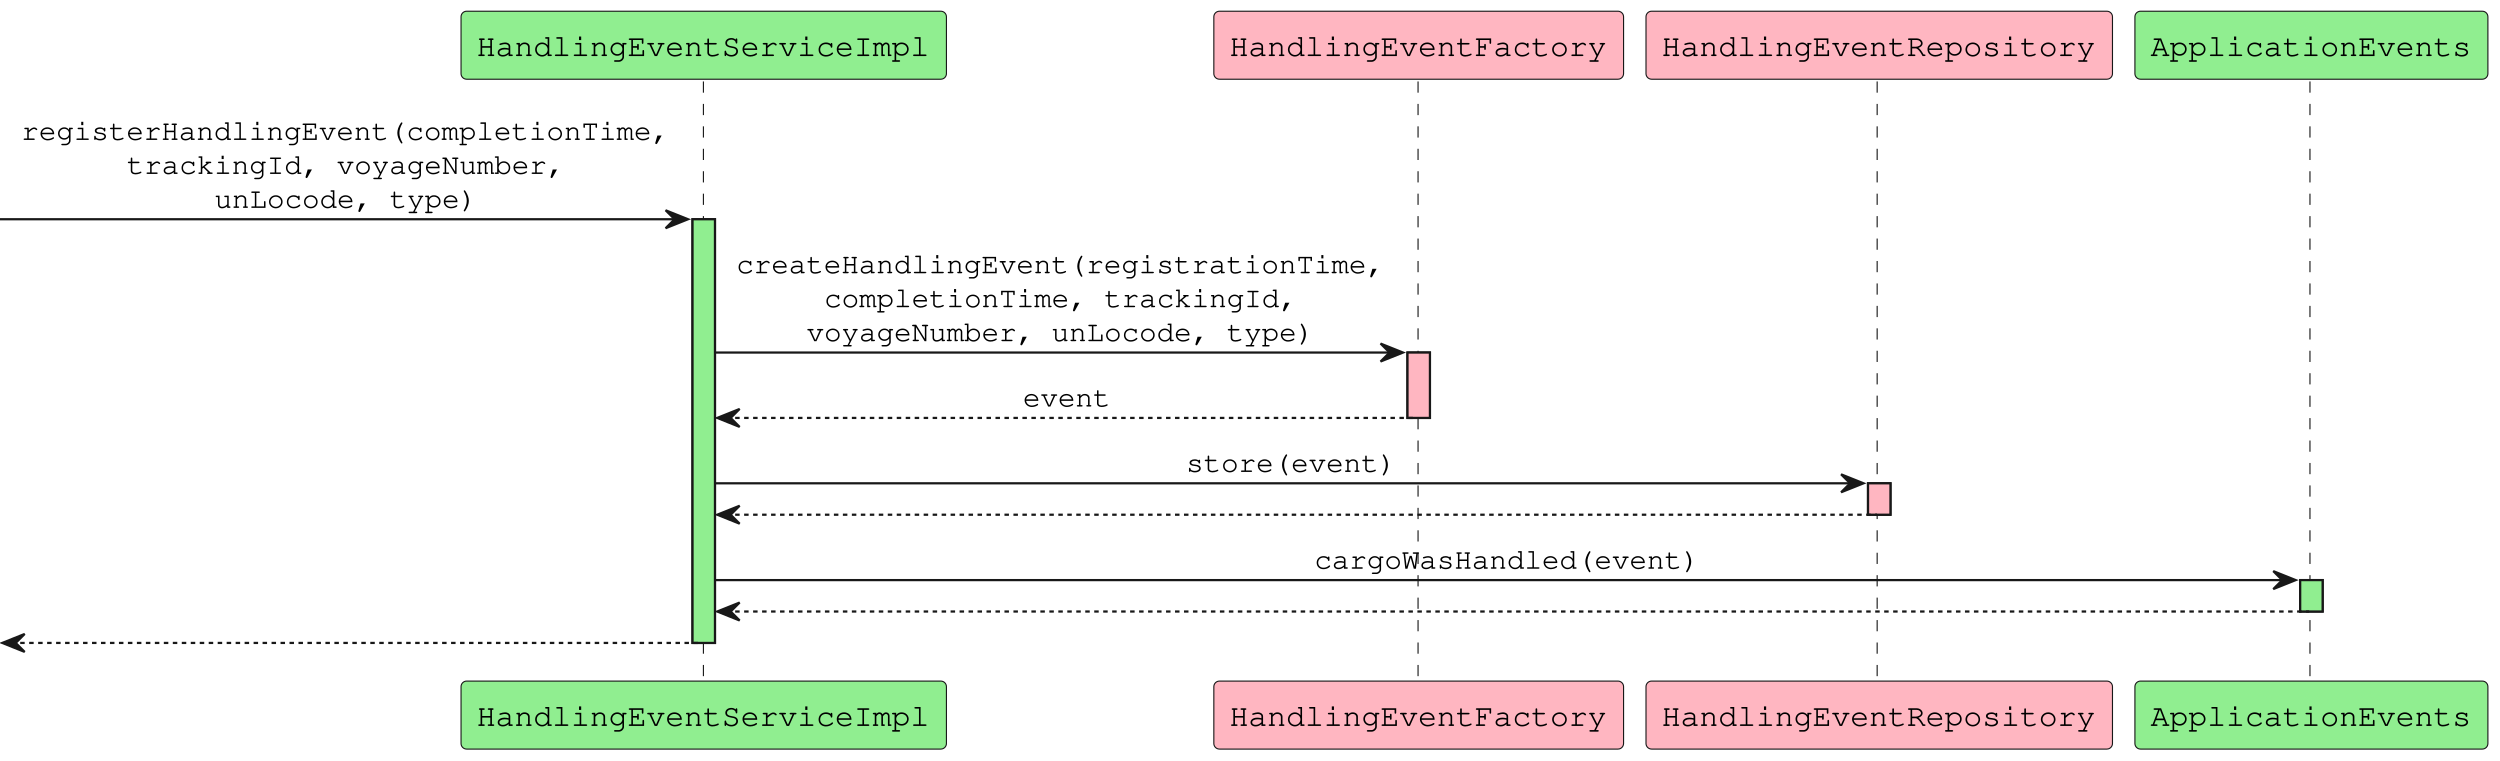
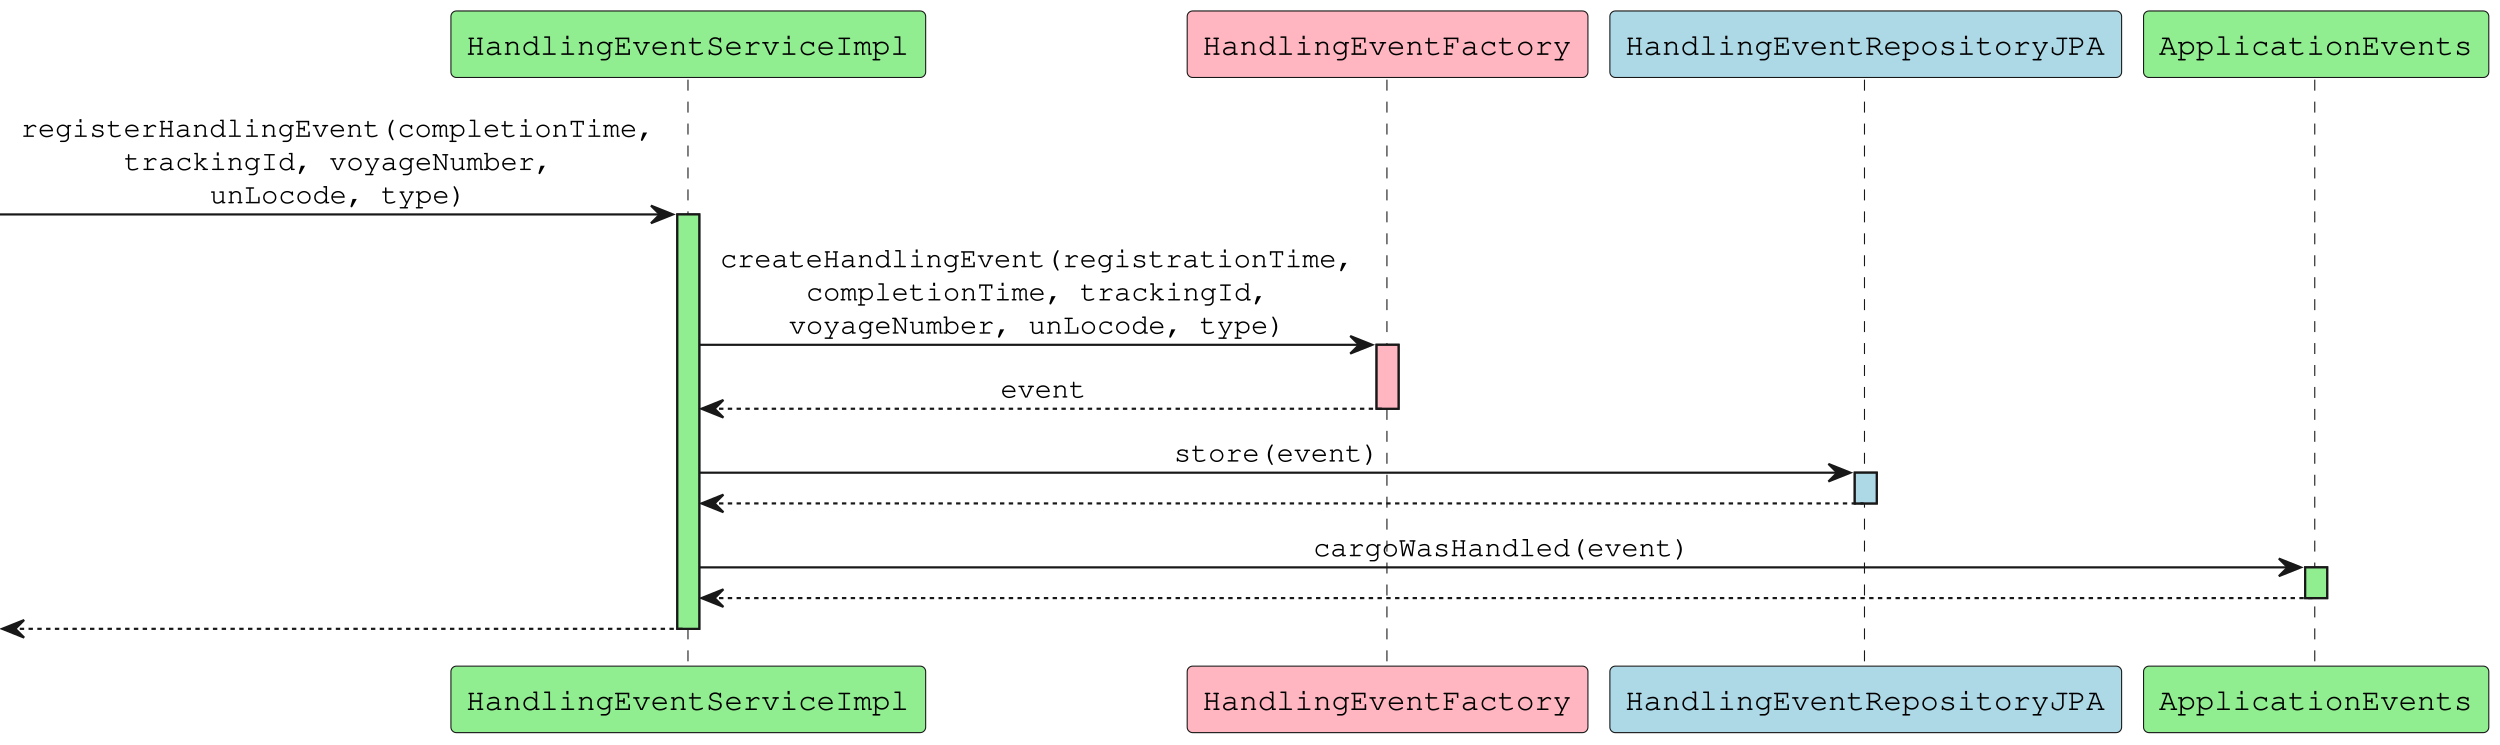
- <svg xmlns="http://www.w3.org/2000/svg" contentStyleType="text/css" data-diagram-type="SEQUENCE" height="339px" preserveAspectRatio="none" style="width:1114px;height:339px;background:#FFFFFF;" version="1.1" viewBox="0 0 1114 339" width="1114px" zoomAndPan="magnify">
+ <svg xmlns="http://www.w3.org/2000/svg" contentStyleType="text/css" data-diagram-type="SEQUENCE" height="339px" preserveAspectRatio="none" style="width:1139px;height:339px;background:#FFFFFF;" version="1.1" viewBox="0 0 1139 339" width="1139px" zoomAndPan="magnify">
  <defs />
  <g>
    <g>
      <rect fill="#90EE90" height="188.797" style="stroke:#181818;stroke-width:1;" width="10" x="308.586" y="97.695" />
    </g>
    <g>
      <rect fill="#FFB6C1" height="29.133" style="stroke:#181818;stroke-width:1;" width="10" x="627.173" y="157.094" />
    </g>
    <g>
-       <rect fill="#FFB6C1" height="14" style="stroke:#181818;stroke-width:1;" width="10" x="832.39" y="215.359" />
+       <rect fill="#ADD8E6" height="14" style="stroke:#181818;stroke-width:1;" width="10" x="845.033" y="215.359" />
    </g>
    <g>
-       <rect fill="#90EE90" height="14" style="stroke:#181818;stroke-width:1;" width="10" x="1024.964" y="258.492" />
+       <rect fill="#90EE90" height="14" style="stroke:#181818;stroke-width:1;" width="10" x="1050.251" y="258.492" />
    </g>
    <g>
      <rect fill="#000000" fill-opacity="0" height="268.195" width="8" x="309.586" y="36.297" />
      <line style="stroke:#181818;stroke-width:0.5;stroke-dasharray:5.0,5.0;" x1="313.442" x2="313.442" y1="36.297" y2="304.492" />
    </g>
    <g>
      <rect fill="#000000" fill-opacity="0" height="268.195" width="8" x="628.173" y="36.297" />
      <line style="stroke:#181818;stroke-width:0.5;stroke-dasharray:5.0,5.0;" x1="631.886" x2="631.886" y1="36.297" y2="304.492" />
    </g>
    <g>
-       <rect fill="#000000" fill-opacity="0" height="268.195" width="8" x="833.39" y="36.297" />
-       <line style="stroke:#181818;stroke-width:0.5;stroke-dasharray:5.0,5.0;" x1="836.46" x2="836.46" y1="36.297" y2="304.492" />
+       <rect fill="#000000" fill-opacity="0" height="268.195" width="8" x="846.033" y="36.297" />
+       <line style="stroke:#181818;stroke-width:0.5;stroke-dasharray:5.0,5.0;" x1="849.46" x2="849.46" y1="36.297" y2="304.492" />
    </g>
    <g>
-       <rect fill="#000000" fill-opacity="0" height="268.195" width="8" x="1025.964" y="36.297" />
-       <line style="stroke:#181818;stroke-width:0.5;stroke-dasharray:5.0,5.0;" x1="1029.32" x2="1029.32" y1="36.297" y2="304.492" />
+       <rect fill="#000000" fill-opacity="0" height="268.195" width="8" x="1051.251" y="36.297" />
+       <line style="stroke:#181818;stroke-width:0.5;stroke-dasharray:5.0,5.0;" x1="1054.606" x2="1054.606" y1="36.297" y2="304.492" />
    </g>
    <g class="participant participant-head" data-participant="hes">
      <rect fill="#90EE90" height="30.297" rx="2.5" ry="2.5" style="stroke:#181818;stroke-width:0.5;" width="216.289" x="205.442" y="5" />
      <text fill="#000000" font-family="Courier" font-size="14" lengthAdjust="spacing" textLength="202.289" x="212.442" y="24.995">HandlingEventServiceImpl</text>
    </g>
    <g class="participant participant-tail" data-participant="hes">
      <rect fill="#90EE90" height="30.297" rx="2.5" ry="2.5" style="stroke:#181818;stroke-width:0.5;" width="216.289" x="205.442" y="303.492" />
      <text fill="#000000" font-family="Courier" font-size="14" lengthAdjust="spacing" textLength="202.289" x="212.442" y="323.487">HandlingEventServiceImpl</text>
    </g>
    <g class="participant participant-head" data-participant="hef">
      <rect fill="#FFB6C1" height="30.297" rx="2.5" ry="2.5" style="stroke:#181818;stroke-width:0.5;" width="182.574" x="540.886" y="5" />
      <text fill="#000000" font-family="Courier" font-size="14" lengthAdjust="spacing" textLength="168.574" x="547.886" y="24.995">HandlingEventFactory</text>
    </g>
    <g class="participant participant-tail" data-participant="hef">
      <rect fill="#FFB6C1" height="30.297" rx="2.5" ry="2.5" style="stroke:#181818;stroke-width:0.5;" width="182.574" x="540.886" y="303.492" />
      <text fill="#000000" font-family="Courier" font-size="14" lengthAdjust="spacing" textLength="168.574" x="547.886" y="323.487">HandlingEventFactory</text>
    </g>
    <g class="participant participant-head" data-participant="her">
-       <rect fill="#FFB6C1" height="30.297" rx="2.5" ry="2.5" style="stroke:#181818;stroke-width:0.5;" width="207.86" x="733.46" y="5" />
-       <text fill="#000000" font-family="Courier" font-size="14" lengthAdjust="spacing" textLength="193.86" x="740.46" y="24.995">HandlingEventRepository</text>
+       <rect fill="#ADD8E6" height="30.297" rx="2.5" ry="2.5" style="stroke:#181818;stroke-width:0.5;" width="233.147" x="733.46" y="5" />
+       <text fill="#000000" font-family="Courier" font-size="14" lengthAdjust="spacing" textLength="219.147" x="740.46" y="24.995">HandlingEventRepositoryJPA</text>
    </g>
    <g class="participant participant-tail" data-participant="her">
-       <rect fill="#FFB6C1" height="30.297" rx="2.5" ry="2.5" style="stroke:#181818;stroke-width:0.5;" width="207.86" x="733.46" y="303.492" />
-       <text fill="#000000" font-family="Courier" font-size="14" lengthAdjust="spacing" textLength="193.86" x="740.46" y="323.487">HandlingEventRepository</text>
+       <rect fill="#ADD8E6" height="30.297" rx="2.5" ry="2.5" style="stroke:#181818;stroke-width:0.5;" width="233.147" x="733.46" y="303.492" />
+       <text fill="#000000" font-family="Courier" font-size="14" lengthAdjust="spacing" textLength="219.147" x="740.46" y="323.487">HandlingEventRepositoryJPA</text>
    </g>
    <g class="participant participant-head" data-participant="ae">
-       <rect fill="#90EE90" height="30.297" rx="2.5" ry="2.5" style="stroke:#181818;stroke-width:0.5;" width="157.288" x="951.32" y="5" />
-       <text fill="#000000" font-family="Courier" font-size="14" lengthAdjust="spacing" textLength="143.288" x="958.32" y="24.995">ApplicationEvents</text>
+       <rect fill="#90EE90" height="30.297" rx="2.5" ry="2.5" style="stroke:#181818;stroke-width:0.5;" width="157.288" x="976.606" y="5" />
+       <text fill="#000000" font-family="Courier" font-size="14" lengthAdjust="spacing" textLength="143.288" x="983.606" y="24.995">ApplicationEvents</text>
    </g>
    <g class="participant participant-tail" data-participant="ae">
-       <rect fill="#90EE90" height="30.297" rx="2.5" ry="2.5" style="stroke:#181818;stroke-width:0.5;" width="157.288" x="951.32" y="303.492" />
-       <text fill="#000000" font-family="Courier" font-size="14" lengthAdjust="spacing" textLength="143.288" x="958.32" y="323.487">ApplicationEvents</text>
+       <rect fill="#90EE90" height="30.297" rx="2.5" ry="2.5" style="stroke:#181818;stroke-width:0.5;" width="157.288" x="976.606" y="303.492" />
+       <text fill="#000000" font-family="Courier" font-size="14" lengthAdjust="spacing" textLength="143.288" x="983.606" y="323.487">ApplicationEvents</text>
    </g>
    <g>
      <rect fill="#90EE90" height="188.797" style="stroke:#181818;stroke-width:1;" width="10" x="308.586" y="97.695" />
    </g>
    <g>
      <rect fill="#FFB6C1" height="29.133" style="stroke:#181818;stroke-width:1;" width="10" x="627.173" y="157.094" />
    </g>
    <g>
-       <rect fill="#FFB6C1" height="14" style="stroke:#181818;stroke-width:1;" width="10" x="832.39" y="215.359" />
+       <rect fill="#ADD8E6" height="14" style="stroke:#181818;stroke-width:1;" width="10" x="845.033" y="215.359" />
    </g>
    <g>
-       <rect fill="#90EE90" height="14" style="stroke:#181818;stroke-width:1;" width="10" x="1024.964" y="258.492" />
+       <rect fill="#90EE90" height="14" style="stroke:#181818;stroke-width:1;" width="10" x="1050.251" y="258.492" />
    </g>
    <g class="message" data-participant-1="hes" data-participant-2="hes">
      <polygon fill="#181818" points="296.586,93.695,306.586,97.695,296.586,101.695,300.586,97.695" style="stroke:#181818;stroke-width:1;" />
      <line style="stroke:#181818;stroke-width:1;" x1="0" x2="302.586" y1="97.695" y2="97.695" />
      <text fill="#000000" font-family="Courier" font-size="13" lengthAdjust="spacing" textLength="289.586" x="9.5" y="62.364">registerHandlingEvent(completionTime,</text>
      <text fill="#000000" font-family="Courier" font-size="13" lengthAdjust="spacing" textLength="195.667" x="56.46" y="77.497">trackingId, voyageNumber,</text>
      <text fill="#000000" font-family="Courier" font-size="13" lengthAdjust="spacing" textLength="117.4" x="95.593" y="92.629">unLocode, type)</text>
    </g>
    <g class="message" data-participant-1="hes" data-participant-2="hef">
      <polygon fill="#181818" points="615.173,153.094,625.173,157.094,615.173,161.094,619.173,157.094" style="stroke:#181818;stroke-width:1;" />
      <line style="stroke:#181818;stroke-width:1;" x1="318.586" x2="621.173" y1="157.094" y2="157.094" />
      <text fill="#000000" font-family="Courier" font-size="13" lengthAdjust="spacing" textLength="289.586" x="328.086" y="121.762">createHandlingEvent(registrationTime,</text>
      <text fill="#000000" font-family="Courier" font-size="13" lengthAdjust="spacing" textLength="211.32" x="367.22" y="136.895">completionTime, trackingId,</text>
      <text fill="#000000" font-family="Courier" font-size="13" lengthAdjust="spacing" textLength="226.973" x="359.393" y="152.028">voyageNumber, unLocode, type)</text>
    </g>
    <g class="message" data-participant-1="hef" data-participant-2="hes">
      <polygon fill="#181818" points="329.586,182.227,319.586,186.227,329.586,190.227,325.586,186.227" style="stroke:#181818;stroke-width:1;" />
      <line style="stroke:#181818;stroke-width:1;stroke-dasharray:2.0,2.0;" x1="323.586" x2="631.173" y1="186.227" y2="186.227" />
      <text fill="#000000" font-family="Courier" font-size="13" lengthAdjust="spacing" textLength="39.133" x="455.813" y="181.161">event</text>
    </g>
    <g class="message" data-participant-1="hes" data-participant-2="her">
-       <polygon fill="#181818" points="820.39,211.359,830.39,215.359,820.39,219.359,824.39,215.359" style="stroke:#181818;stroke-width:1;" />
-       <line style="stroke:#181818;stroke-width:1;" x1="318.586" x2="826.39" y1="215.359" y2="215.359" />
-       <text fill="#000000" font-family="Courier" font-size="13" lengthAdjust="spacing" textLength="93.92" x="528.528" y="210.293">store(event)</text>
+       <polygon fill="#181818" points="833.033,211.359,843.033,215.359,833.033,219.359,837.033,215.359" style="stroke:#181818;stroke-width:1;" />
+       <line style="stroke:#181818;stroke-width:1;" x1="318.586" x2="839.033" y1="215.359" y2="215.359" />
+       <text fill="#000000" font-family="Courier" font-size="13" lengthAdjust="spacing" textLength="93.92" x="534.85" y="210.293">store(event)</text>
    </g>
    <g class="message" data-participant-1="her" data-participant-2="hes">
      <polygon fill="#181818" points="329.586,225.359,319.586,229.359,329.586,233.359,325.586,229.359" style="stroke:#181818;stroke-width:1;" />
-       <line style="stroke:#181818;stroke-width:1;stroke-dasharray:2.0,2.0;" x1="323.586" x2="836.39" y1="229.359" y2="229.359" />
+       <line style="stroke:#181818;stroke-width:1;stroke-dasharray:2.0,2.0;" x1="323.586" x2="849.033" y1="229.359" y2="229.359" />
    </g>
    <g class="message" data-participant-1="hes" data-participant-2="ae">
-       <polygon fill="#181818" points="1012.964,254.492,1022.964,258.492,1012.964,262.492,1016.964,258.492" style="stroke:#181818;stroke-width:1;" />
-       <line style="stroke:#181818;stroke-width:1;" x1="318.586" x2="1018.964" y1="258.492" y2="258.492" />
-       <text fill="#000000" font-family="Courier" font-size="13" lengthAdjust="spacing" textLength="172.186" x="585.682" y="253.426">cargoWasHandled(event)</text>
+       <polygon fill="#181818" points="1038.251,254.492,1048.251,258.492,1038.251,262.492,1042.251,258.492" style="stroke:#181818;stroke-width:1;" />
+       <line style="stroke:#181818;stroke-width:1;" x1="318.586" x2="1044.251" y1="258.492" y2="258.492" />
+       <text fill="#000000" font-family="Courier" font-size="13" lengthAdjust="spacing" textLength="172.186" x="598.325" y="253.426">cargoWasHandled(event)</text>
    </g>
    <g class="message" data-participant-1="ae" data-participant-2="hes">
      <polygon fill="#181818" points="329.586,268.492,319.586,272.492,329.586,276.492,325.586,272.492" style="stroke:#181818;stroke-width:1;" />
-       <line style="stroke:#181818;stroke-width:1;stroke-dasharray:2.0,2.0;" x1="323.586" x2="1028.964" y1="272.492" y2="272.492" />
+       <line style="stroke:#181818;stroke-width:1;stroke-dasharray:2.0,2.0;" x1="323.586" x2="1054.251" y1="272.492" y2="272.492" />
    </g>
    <g class="message" data-participant-1="hes" data-participant-2="hes">
      <polygon fill="#181818" points="11,282.492,1,286.492,11,290.492,7,286.492" style="stroke:#181818;stroke-width:1;" />
      <line style="stroke:#181818;stroke-width:1;stroke-dasharray:2.0,2.0;" x1="5" x2="312.586" y1="286.492" y2="286.492" />
    </g>
  </g>
</svg>
